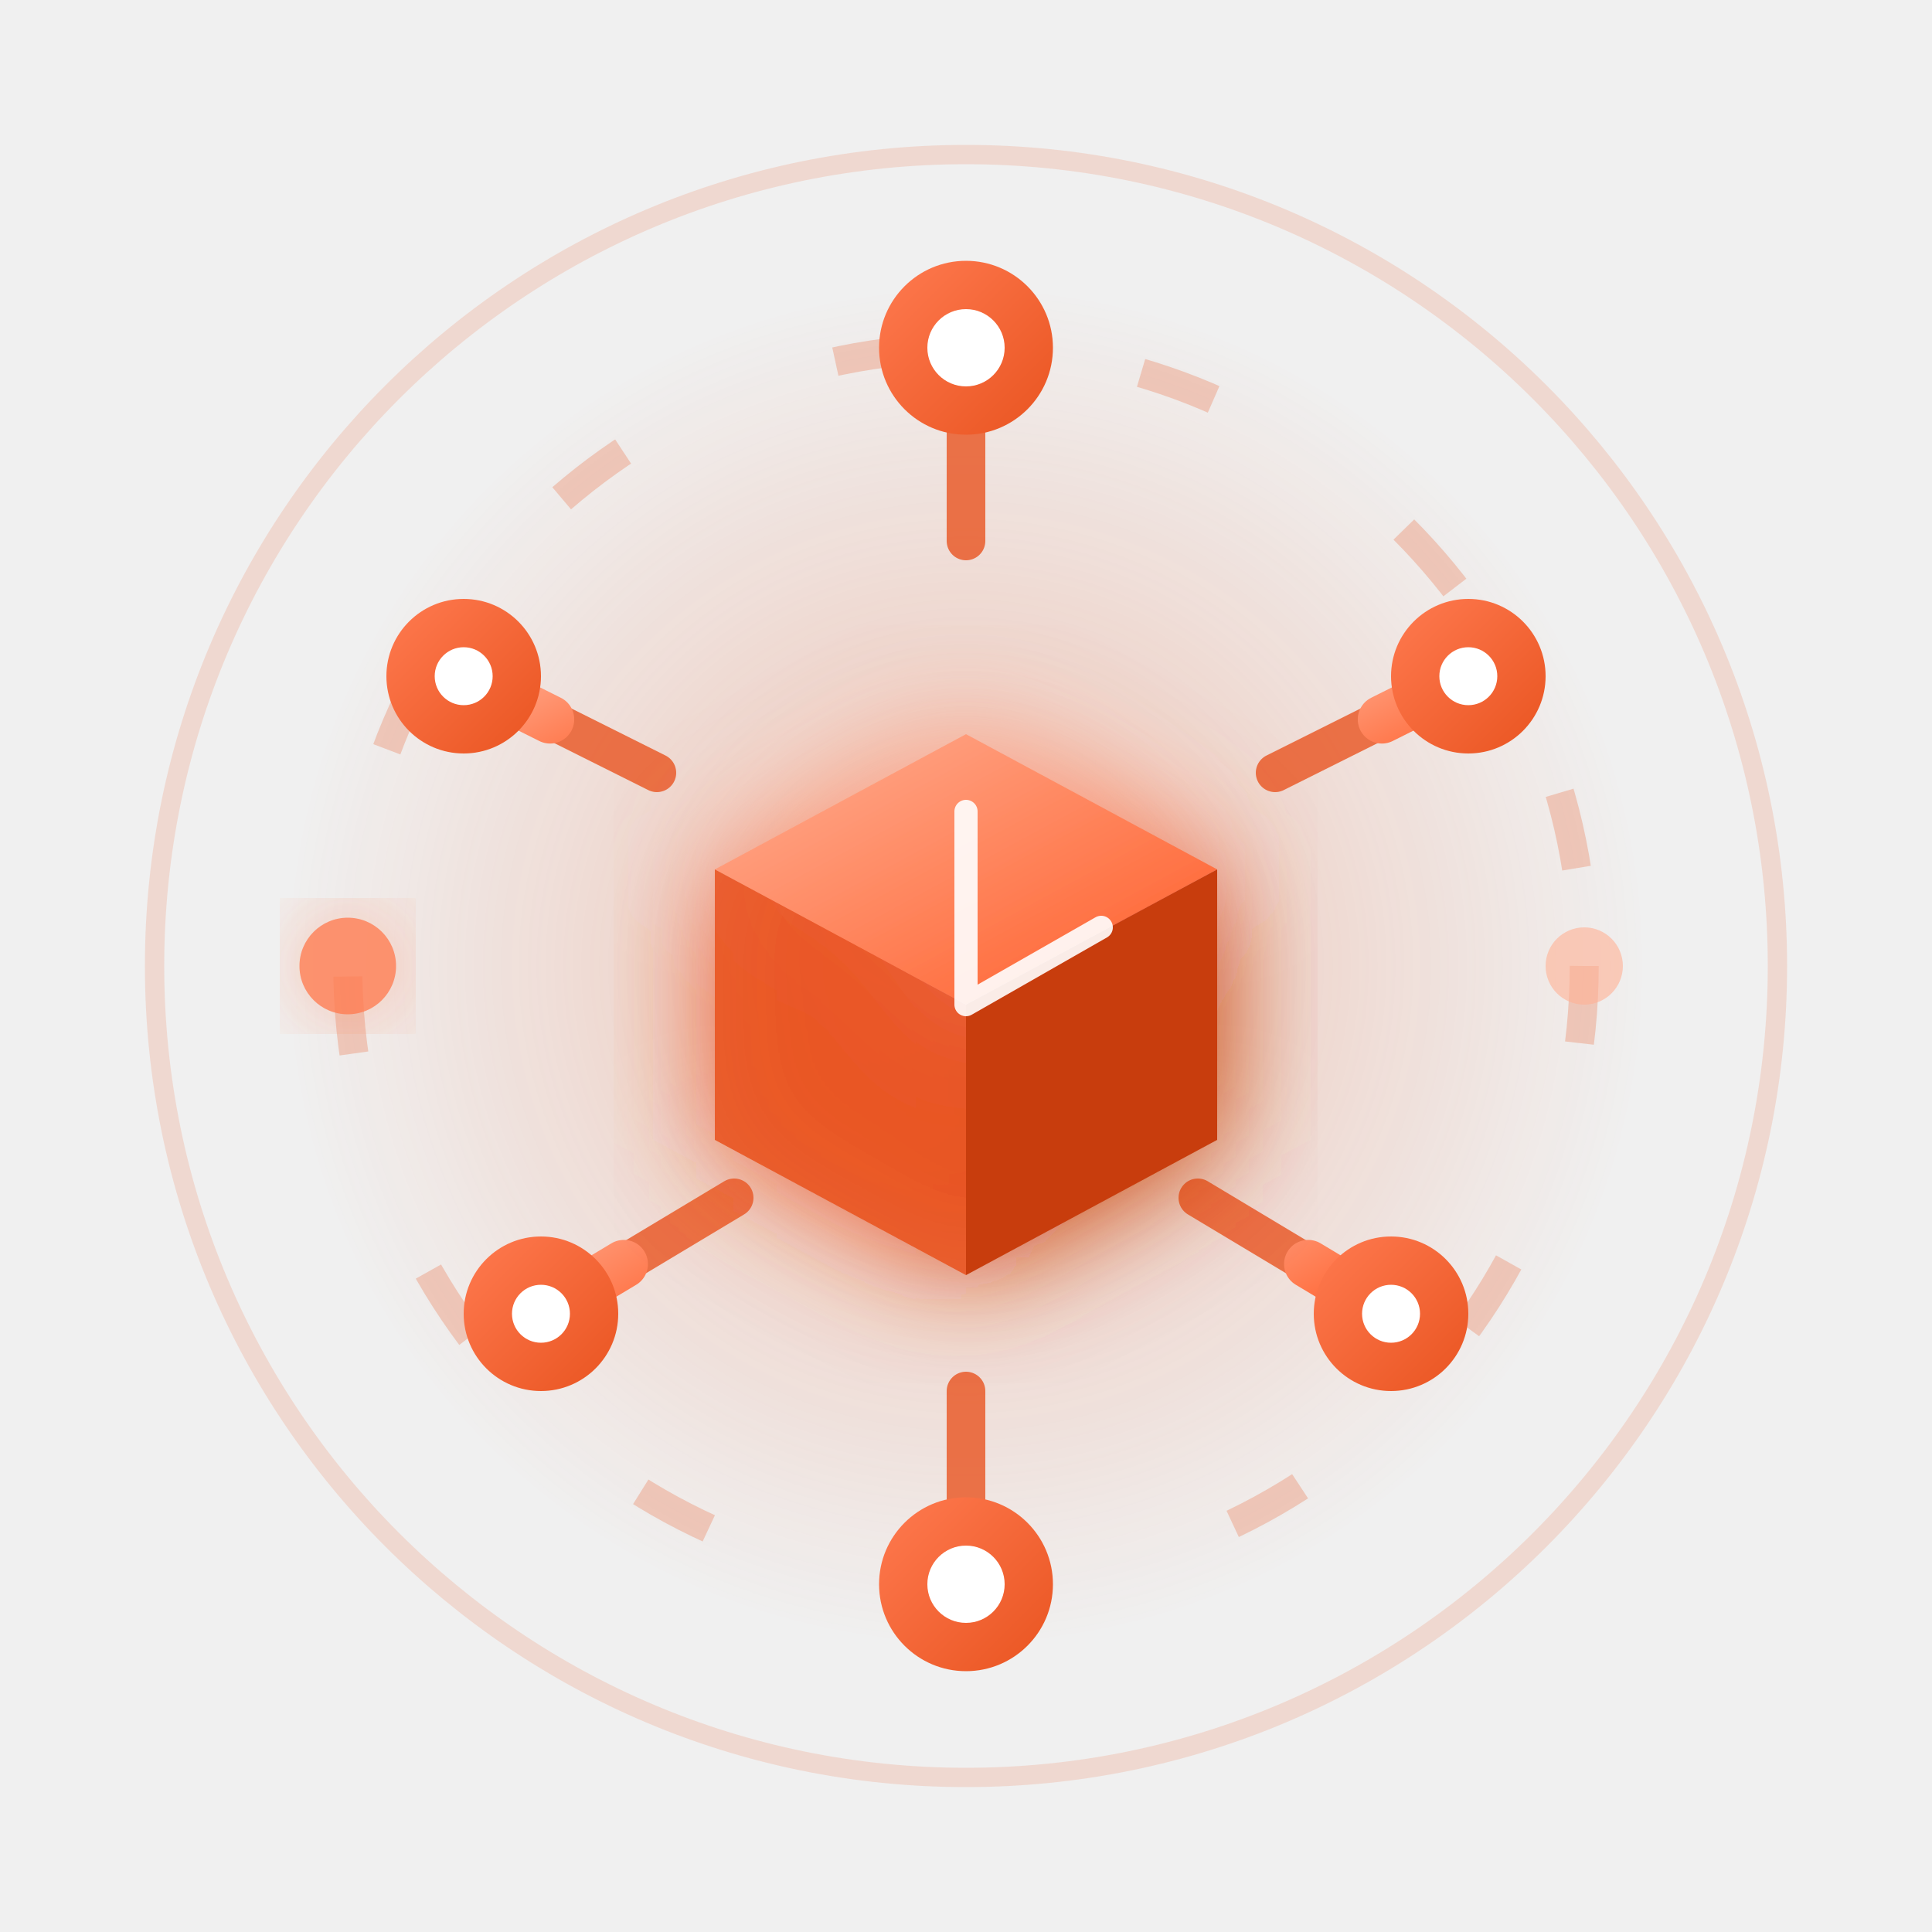
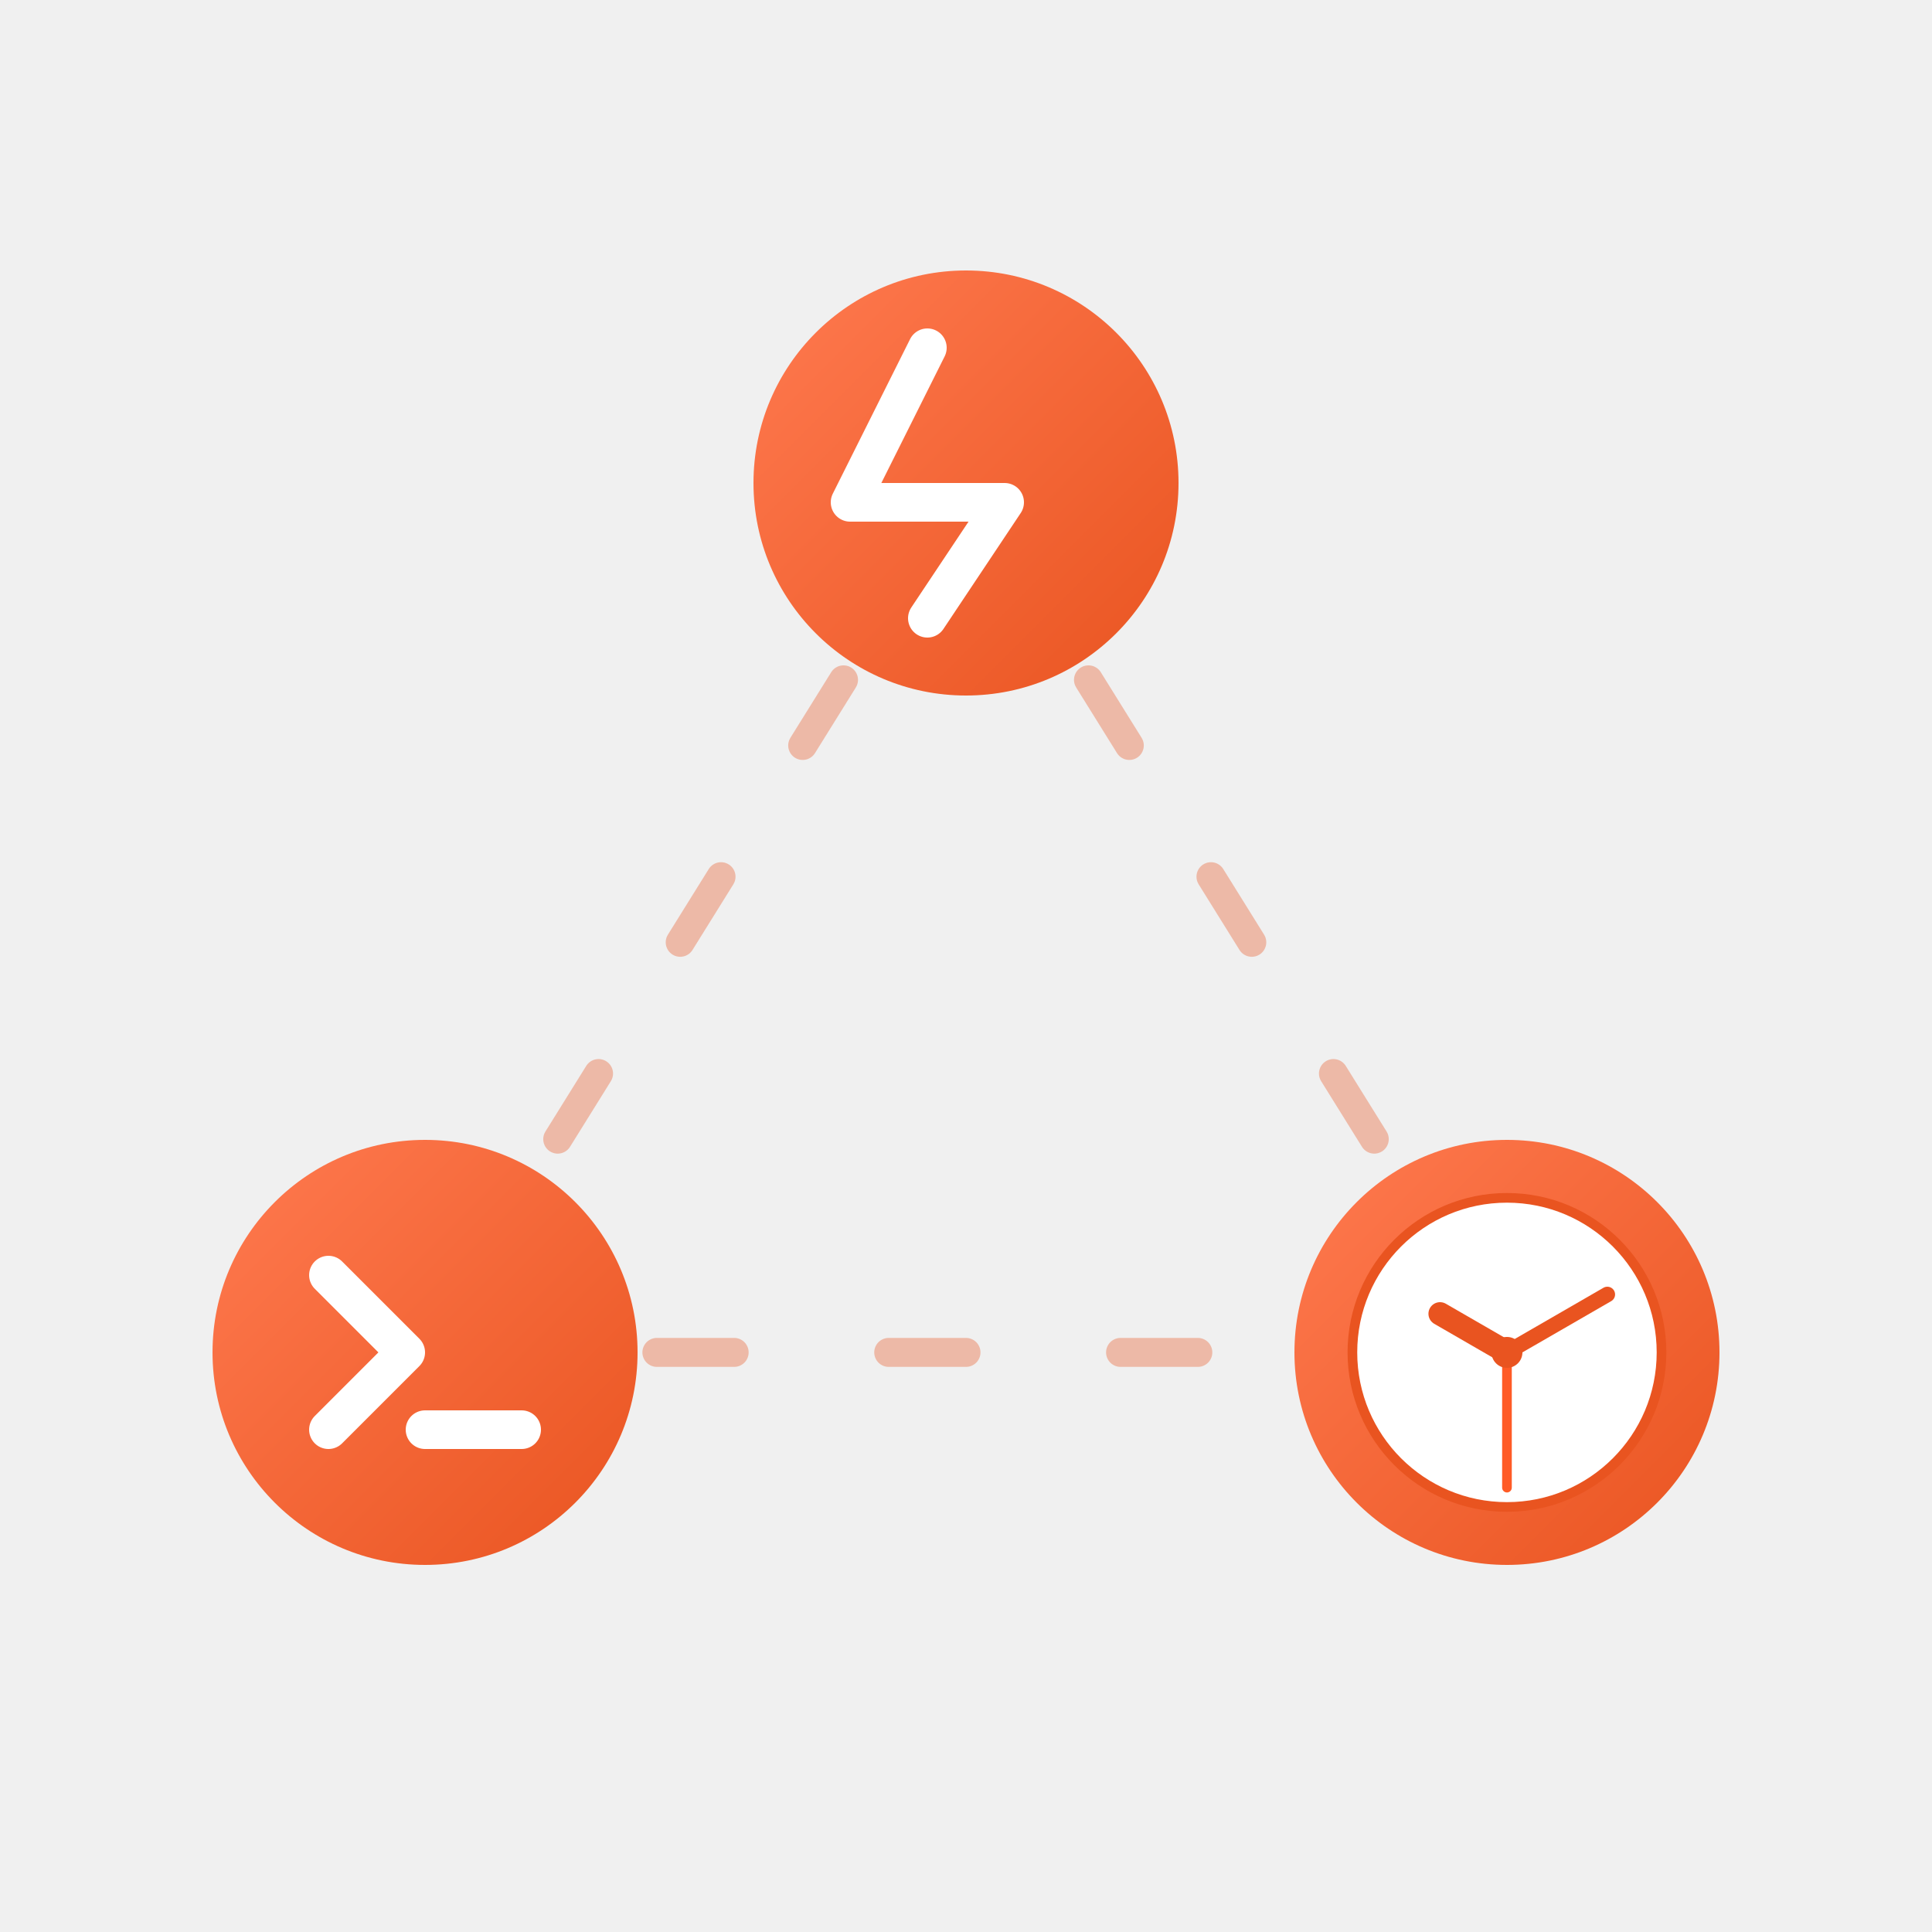
- <svg xmlns="http://www.w3.org/2000/svg" viewBox="0 0 100 100">
+ <svg xmlns="http://www.w3.org/2000/svg" viewBox="0 0 100 100" id="ai-bytes-logo">
  <defs>
-     <linearGradient id="primary-grad" x1="0%" y1="0%" x2="100%" y2="100%">
+     <linearGradient id="brand-grad" x1="0%" y1="0%" x2="100%" y2="100%">
      <stop offset="0%" stop-color="#FF7A50" />
      <stop offset="100%" stop-color="#E95420" />
    </linearGradient>
-     <linearGradient id="secondary-grad" x1="0%" y1="0%" x2="100%" y2="100%">
-       <stop offset="0%" stop-color="#FFB095" />
-       <stop offset="100%" stop-color="#FF5B26" />
-     </linearGradient>
-     <radialGradient id="glow-grad" cx="50%" cy="50%" r="50%">
-       <stop offset="0%" stop-color="#E95420" stop-opacity="0.3" />
-       <stop offset="100%" stop-color="#E95420" stop-opacity="0" />
-     </radialGradient>
-     <filter id="neon-glow" x="-20%" y="-20%" width="140%" height="140%">
-       <feGaussianBlur stdDeviation="3" result="blur" />
-       <feMerge>
-         <feMergeNode in="blur" />
-         <feMergeNode in="SourceGraphic" />
-       </feMerge>
-     </filter>
  </defs>
  <style>
-     /* CSS Animations for high-fidelity interactive feels */
-     @keyframes float {
-       0%, 100% { transform: translateY(0px); }
-       50% { transform: translateY(-3px); }
-     }
+     /* CSS Animations */
    @keyframes pulse {
-       0%, 100% { transform: scale(1); opacity: 0.9; }
-       50% { transform: scale(1.15); opacity: 1; filter: drop-shadow(0 0 4px #E95420); }
+       0%, 100% { transform: scale(1); opacity: 0.95; }
+       50% { transform: scale(1.03); opacity: 1; }
    }
    @keyframes dash {
-       to { stroke-dashoffset: -20; }
+       to { stroke-dashoffset: -24; }
    }
-     @keyframes rotate-orbit {
-       from { transform: rotate(0deg); }
-       to { transform: rotate(360deg); }
+     .pulsing-group {
+       transform-origin: 50px 50px;
+       animation: pulse 4s ease-in-out infinite;
    }
-     
-     .floating-core {
-       transform-origin: 50px 50px;
-       animation: float 4s ease-in-out infinite;
-     }
-     .pulsing-node {
-       transform-origin: center;
-       animation: pulse 2.5s ease-in-out infinite;
-     }
-     .pulsing-node-delayed {
-       transform-origin: center;
-       animation: pulse 2.5s ease-in-out infinite;
-       animation-delay: 1.25s;
-     }
-     .path-stream {
-       stroke-dasharray: 5, 15;
-       animation: dash 1.5s linear infinite;
-     }
-     .orbiting {
-       transform-origin: 50px 50px;
-       animation: rotate-orbit 12s linear infinite;
-     }
-     .orbiting-reverse {
-       transform-origin: 50px 50px;
-       animation: rotate-orbit 8s linear infinite reverse;
+     .connection-line {
+       stroke: #E95420;
+       stroke-width: 1.5;
+       stroke-dasharray: 4, 8;
+       stroke-linecap: round;
+       opacity: 0.35;
+       animation: dash 2s linear infinite;
    }
  </style>
-   <circle cx="50" cy="50" r="35" fill="url(#glow-grad)" />
-   <circle cx="50" cy="50" r="42" stroke="#E95420" stroke-width="1" stroke-opacity="0.15" fill="none" />
-   <circle cx="50" cy="50" r="32" stroke="#E95420" stroke-width="1.5" stroke-opacity="0.25" stroke-dasharray="4, 12" fill="none" class="orbiting" />
-   <g stroke="#E95420" stroke-width="2" stroke-linecap="round" opacity="0.8">
-     <path d="M 50 18 L 50 28" />
-     <path d="M 24 35 L 34 40" />
-     <path d="M 76 35 L 66 40" />
-     <path d="M 28 68 L 38 62" />
-     <path d="M 72 68 L 62 62" />
-     <path d="M 50 72 L 50 82" />
+   <g fill="none">
+     <line x1="50" y1="25" x2="22" y2="70" class="connection-line" />
+     <line x1="50" y1="25" x2="78" y2="70" class="connection-line" />
+     <line x1="22" y1="70" x2="78" y2="70" class="connection-line" />
  </g>
-   <g stroke="url(#secondary-grad)" stroke-width="2.5" stroke-linecap="round" fill="none" class="path-stream">
-     <path d="M 50 18 L 50 28" />
-     <path d="M 24 35 L 34 40" />
-     <path d="M 76 35 L 66 40" />
-     <path d="M 28 68 L 38 62" />
-     <path d="M 72 68 L 62 62" />
-     <path d="M 50 72 L 50 82" />
+   <g class="pulsing-group">
+     <circle cx="50" cy="25" r="11" fill="url(#brand-grad)" />
+     <path d="M48 18L44 26H52L48 32" fill="none" stroke="#FFF" stroke-width="2" stroke-linecap="round" stroke-linejoin="round" />
  </g>
-   <g class="floating-core" filter="url(#neon-glow)">
-     <polygon points="50,38 63,45 50,52 37,45" fill="url(#secondary-grad)" />
-     <polygon points="37,45 50,52 50,66 37,59" fill="#E95420" opacity="0.9" />
-     <polygon points="50,52 63,45 63,59 50,66" fill="#C83C0E" />
-     <polyline points="50,42 50,52 57,48" fill="none" stroke="#FFFFFF" stroke-width="1.2" stroke-linecap="round" stroke-linejoin="round" opacity="0.9" />
+   <g class="pulsing-group">
+     <circle cx="22" cy="70" r="11" fill="url(#brand-grad)" />
+     <path d="M17 66L21 70L17 74" fill="none" stroke="#FFF" stroke-width="2" stroke-linecap="round" stroke-linejoin="round" />
+     <line x1="22" y1="74" x2="27" y2="74" stroke="#FFF" stroke-width="2" stroke-linecap="round" />
  </g>
-   <circle cx="50" cy="18" r="4.5" fill="url(#primary-grad)" class="pulsing-node" />
-   <circle cx="50" cy="18" r="2" fill="#FFFFFF" />
-   <circle cx="50" cy="82" r="4.5" fill="url(#primary-grad)" class="pulsing-node" />
-   <circle cx="50" cy="82" r="2" fill="#FFFFFF" />
-   <circle cx="24" cy="35" r="4" fill="url(#primary-grad)" class="pulsing-node-delayed" />
-   <circle cx="24" cy="35" r="1.5" fill="#FFFFFF" />
-   <circle cx="76" cy="35" r="4" fill="url(#primary-grad)" class="pulsing-node-delayed" />
-   <circle cx="76" cy="35" r="1.5" fill="#FFFFFF" />
-   <circle cx="28" cy="68" r="4" fill="url(#primary-grad)" class="pulsing-node" />
-   <circle cx="28" cy="68" r="1.5" fill="#FFFFFF" />
-   <circle cx="72" cy="68" r="4" fill="url(#primary-grad)" class="pulsing-node" />
-   <circle cx="72" cy="68" r="1.5" fill="#FFFFFF" />
-   <g class="orbiting-reverse">
-     <circle cx="18" cy="50" r="2.5" fill="#FF7A50" opacity="0.8" filter="url(#neon-glow)" />
-     <circle cx="82" cy="50" r="2" fill="#FFB095" opacity="0.6" />
+   <g class="pulsing-group">
+     <circle cx="78" cy="70" r="11" fill="url(#brand-grad)" />
+     <circle cx="78" cy="70" r="8" fill="#FFF" stroke="#E95420" stroke-width="0.5" />
+     <line id="hour-hand" x1="78" y1="70" x2="78" y2="66" stroke="#E95420" stroke-width="1.2" stroke-linecap="round" transform="rotate(300 78 70)" style="transform-origin: 78px 70px;" />
+     <line id="minute-hand" x1="78" y1="70" x2="78" y2="64" stroke="#E95420" stroke-width="0.8" stroke-linecap="round" transform="rotate(60 78 70)" style="transform-origin: 78px 70px;" />
+     <line id="second-hand" x1="78" y1="70" x2="78" y2="63" stroke="#FF5B26" stroke-width="0.5" stroke-linecap="round" transform="rotate(180 78 70)" style="transform-origin: 78px 70px;" />
+     <circle cx="78" cy="70" r="0.8" fill="#E95420" />
  </g>
</svg>
